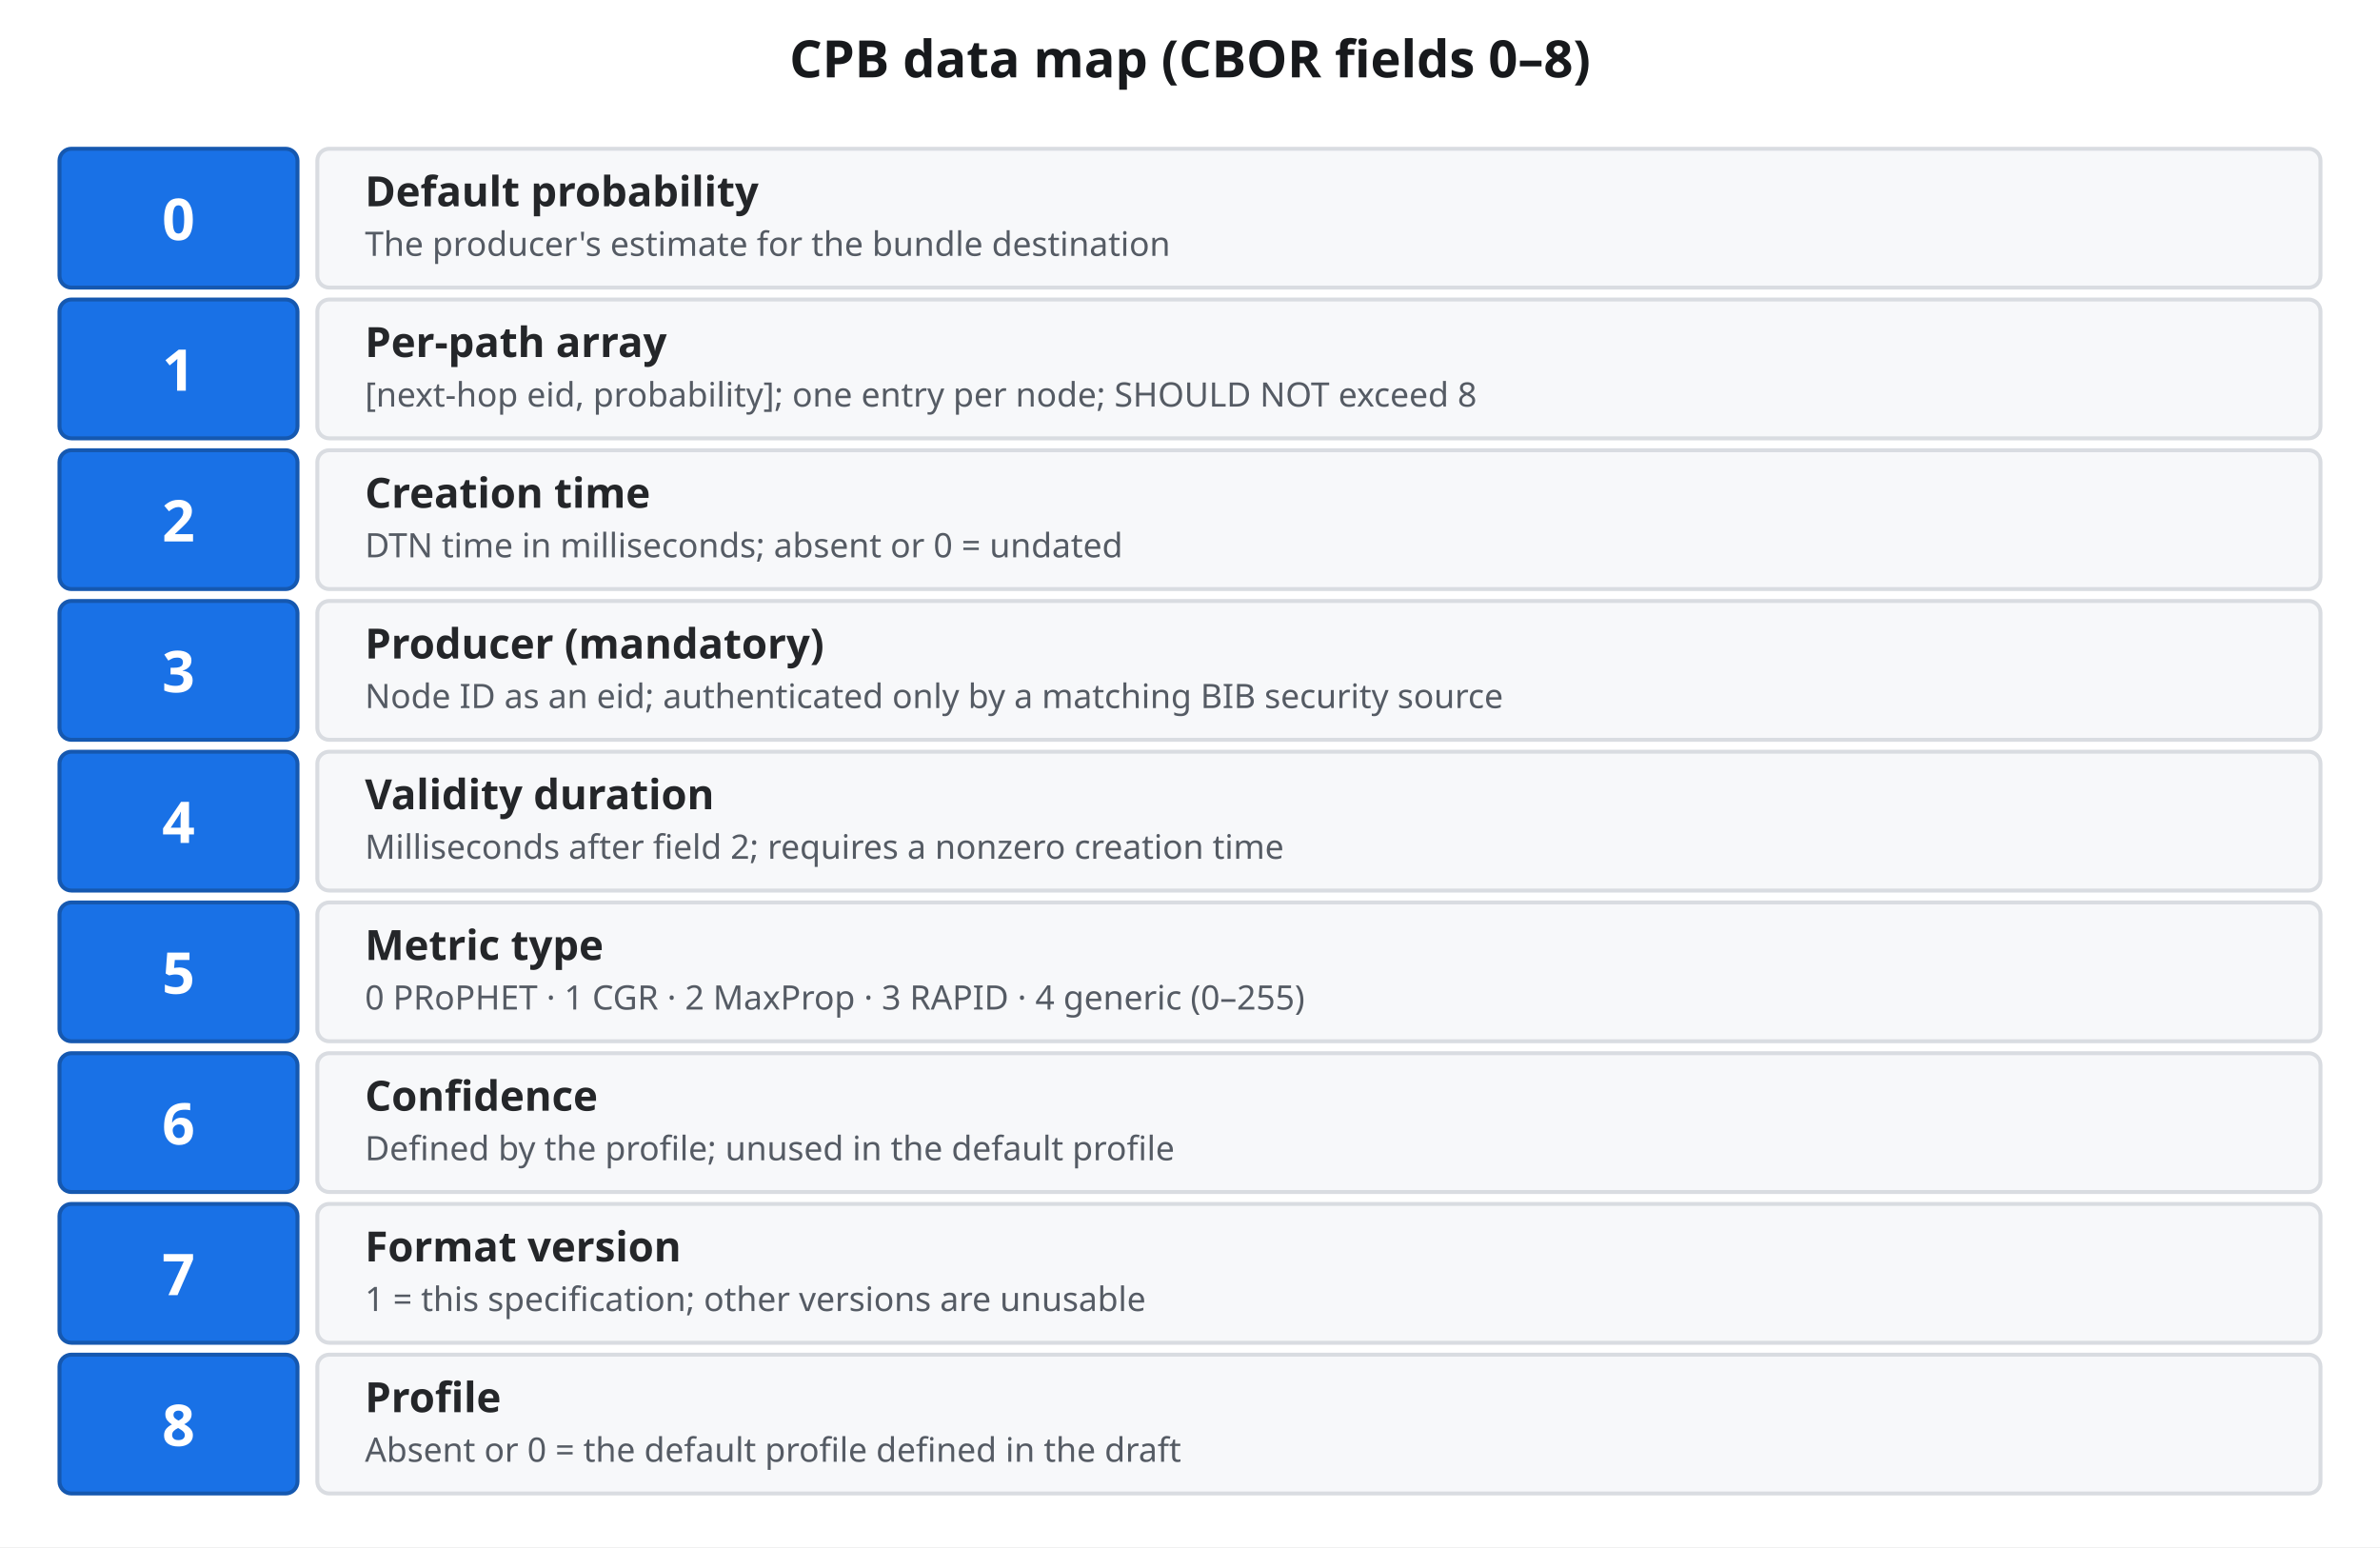
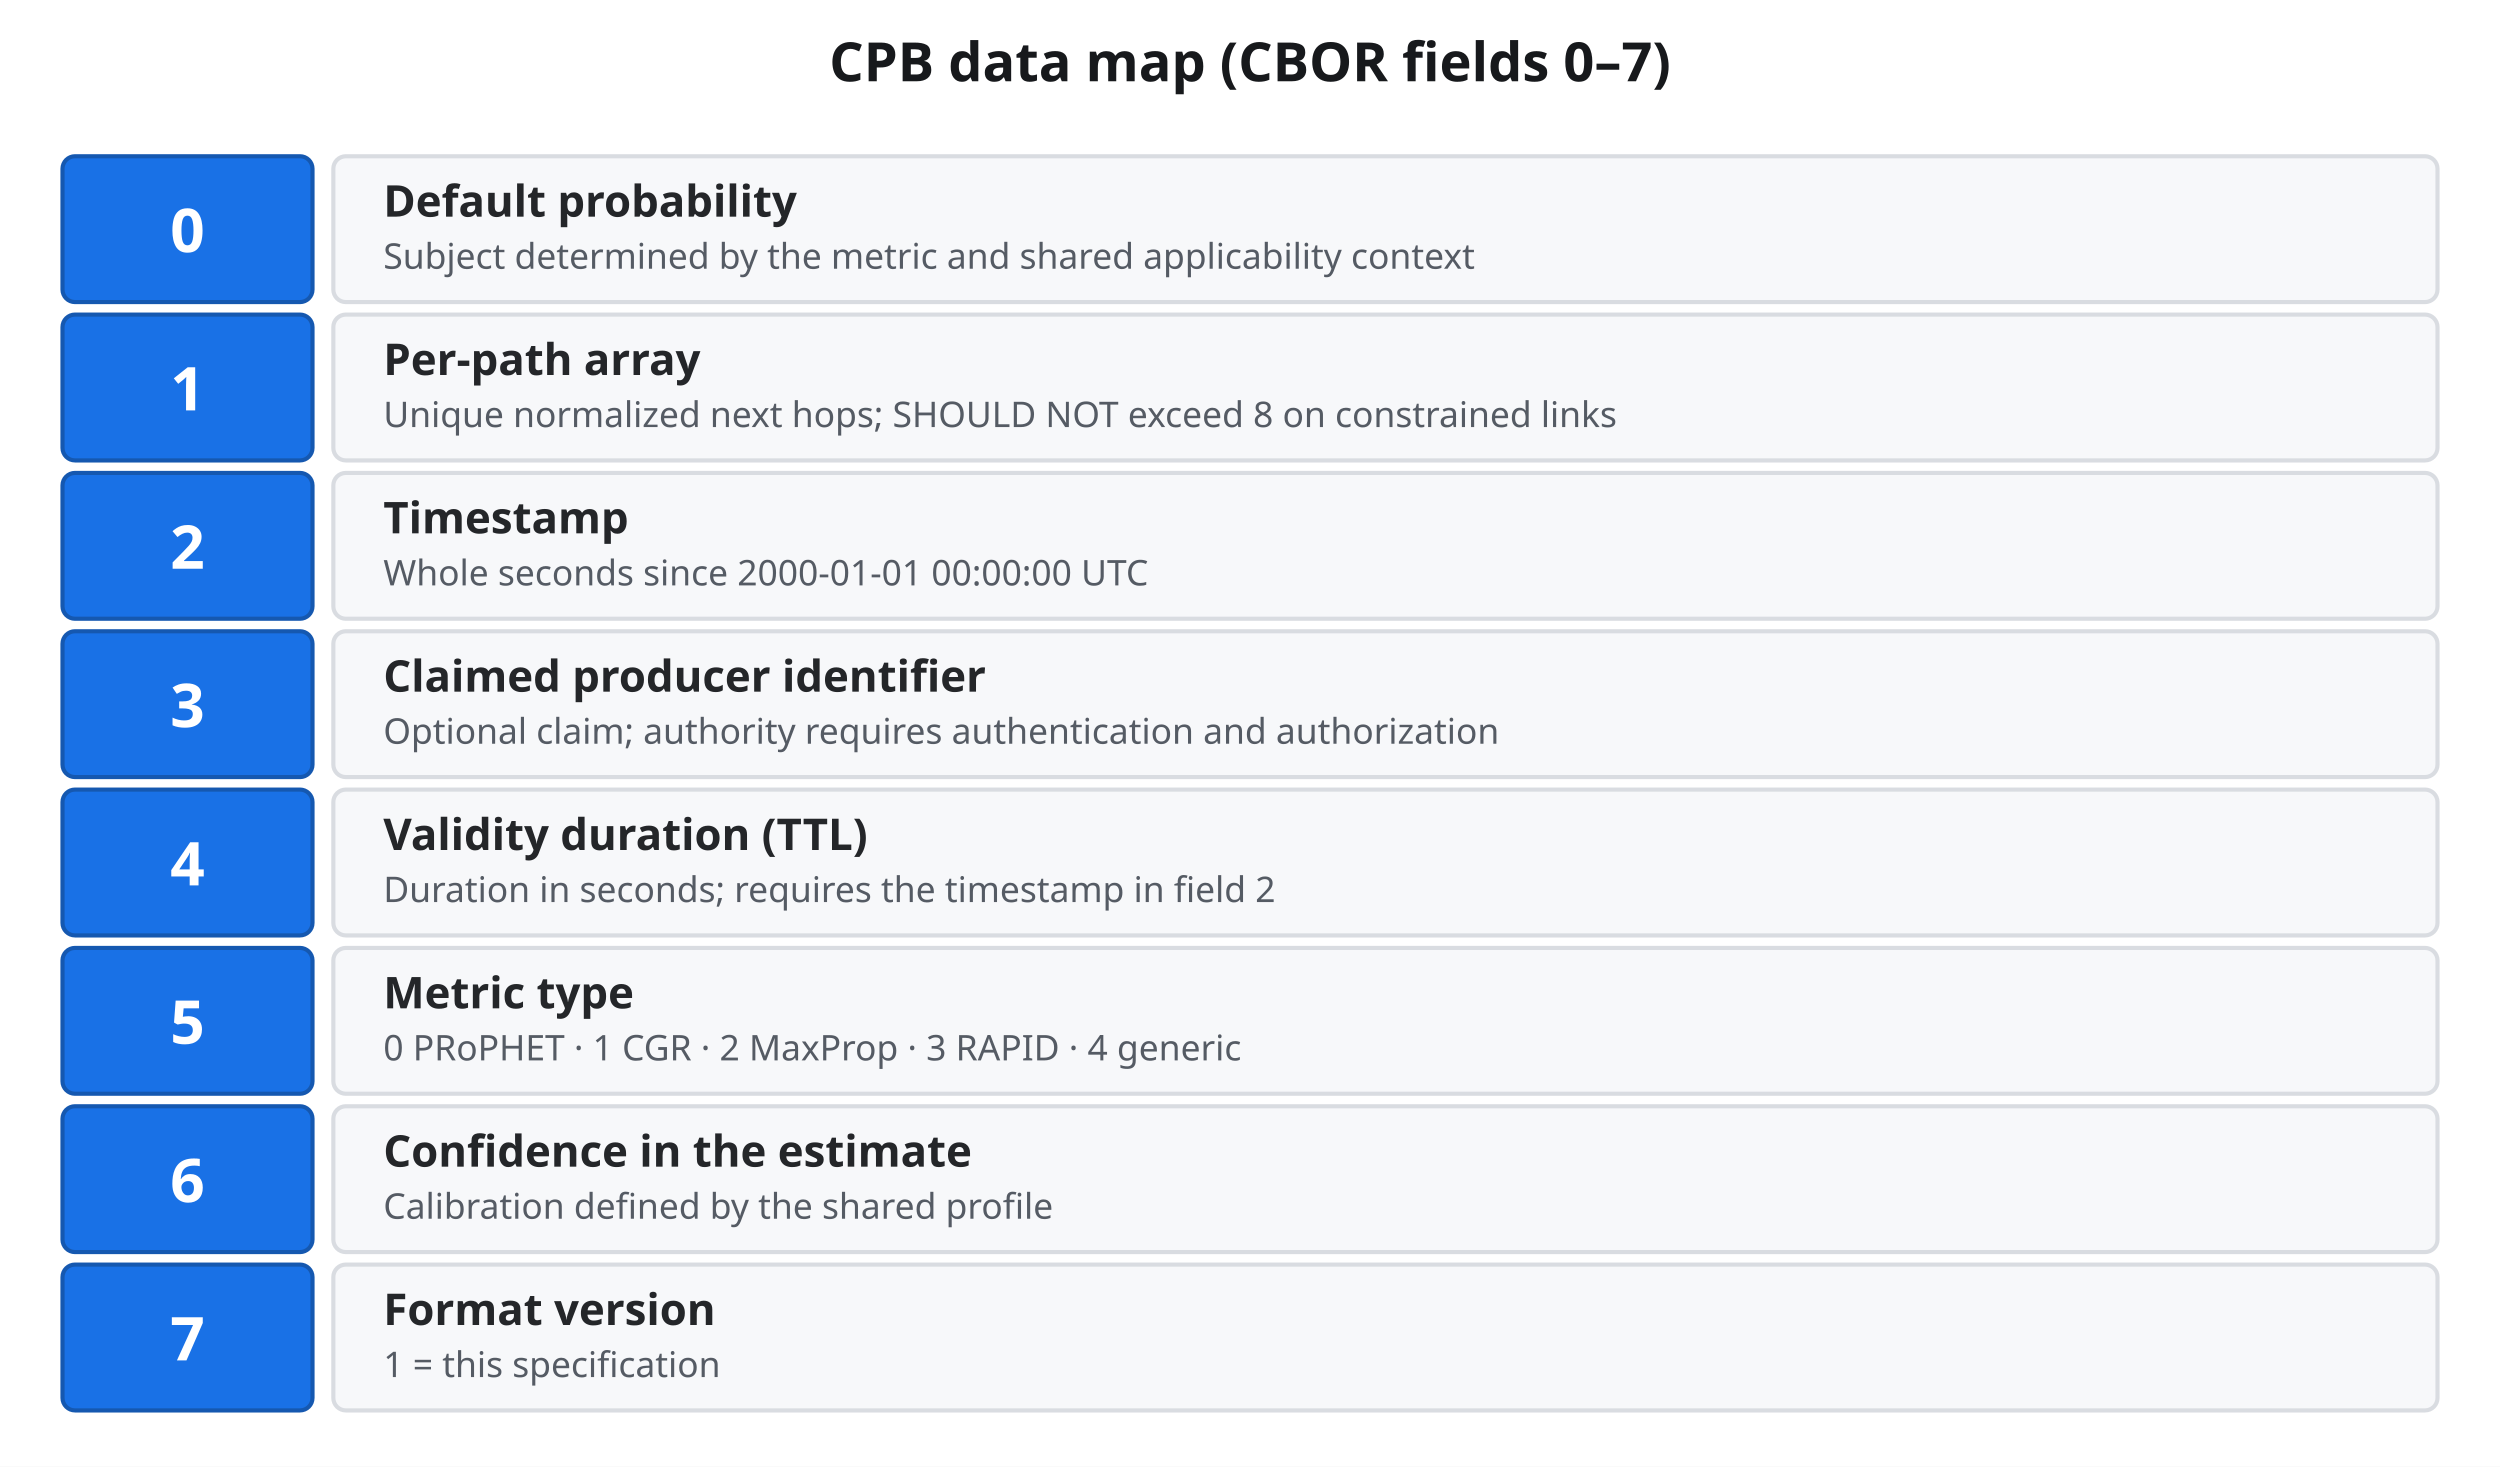
- <svg xmlns="http://www.w3.org/2000/svg" width="1200" height="780" viewBox="0 0 1200 780" role="img" aria-labelledby="title desc">
+ <svg xmlns="http://www.w3.org/2000/svg" width="1200" height="704" viewBox="0 0 1200 704" role="img" aria-labelledby="title desc">
  <style>
    text { font-family: sans-serif; }
    .heading { font-size: 26px; font-weight: 700; fill: #17191c; }
    .name { font-size: 21px; font-weight: 700; fill: #242629; }
    .detail { font-size: 17px; fill: #555b64; }
    .key { font-size: 29px; font-weight: 700; fill: white; text-anchor: middle; }
    .label { fill: #1971e6; stroke: #1558b0; stroke-width: 2; }
    .cell { fill: #f7f8fa; stroke: #d9dce1; stroke-width: 2; }
  </style>
-   <rect width="1200" height="780" fill="white" />
-   <text class="heading" x="600" y="39" text-anchor="middle">CPB data map (CBOR fields 0–8)</text>
+   <rect width="1200" height="704" fill="white" />
+   <text class="heading" x="600" y="39" text-anchor="middle">CPB data map (CBOR fields 0–7)</text>
  <defs>
    <g id="row">
      <rect class="label" x="30" width="120" height="70" rx="6" />
      <rect class="cell" x="160" width="1010" height="70" rx="6" />
    </g>
  </defs>
  <g transform="translate(0 75)">
    <use href="#row" />
    <text class="key" x="90" y="46">0</text>
    <text class="name" x="184" y="29">Default probability</text>
-     <text class="detail" x="184" y="54">The producer's estimate for the bundle destination</text>
+     <text class="detail" x="184" y="54">Subject determined by the metric and shared applicability context</text>
  </g>
  <g transform="translate(0 151)">
    <use href="#row" />
    <text class="key" x="90" y="46">1</text>
    <text class="name" x="184" y="29">Per-path array</text>
-     <text class="detail" x="184" y="54">[next-hop eid, probability]; one entry per node; SHOULD NOT exceed 8</text>
+     <text class="detail" x="184" y="54">Unique normalized next hops; SHOULD NOT exceed 8 on constrained links</text>
  </g>
  <g transform="translate(0 227)">
    <use href="#row" />
    <text class="key" x="90" y="46">2</text>
-     <text class="name" x="184" y="29">Creation time</text>
-     <text class="detail" x="184" y="54">DTN time in milliseconds; absent or 0 = undated</text>
+     <text class="name" x="184" y="29">Timestamp</text>
+     <text class="detail" x="184" y="54">Whole seconds since 2000-01-01 00:00:00 UTC</text>
  </g>
  <g transform="translate(0 303)">
    <use href="#row" />
    <text class="key" x="90" y="46">3</text>
-     <text class="name" x="184" y="29">Producer (mandatory)</text>
-     <text class="detail" x="184" y="54">Node ID as an eid; authenticated only by a matching BIB security source</text>
+     <text class="name" x="184" y="29">Claimed producer identifier</text>
+     <text class="detail" x="184" y="54">Optional claim; authority requires authentication and authorization</text>
  </g>
  <g transform="translate(0 379)">
    <use href="#row" />
    <text class="key" x="90" y="46">4</text>
-     <text class="name" x="184" y="29">Validity duration</text>
-     <text class="detail" x="184" y="54">Milliseconds after field 2; requires a nonzero creation time</text>
+     <text class="name" x="184" y="29">Validity duration (TTL)</text>
+     <text class="detail" x="184" y="54">Duration in seconds; requires the timestamp in field 2</text>
  </g>
  <g transform="translate(0 455)">
    <use href="#row" />
    <text class="key" x="90" y="46">5</text>
    <text class="name" x="184" y="29">Metric type</text>
-     <text class="detail" x="184" y="54">0 PRoPHET · 1 CGR · 2 MaxProp · 3 RAPID · 4 generic (0–255)</text>
+     <text class="detail" x="184" y="54">0 PRoPHET · 1 CGR · 2 MaxProp · 3 RAPID · 4 generic</text>
  </g>
  <g transform="translate(0 531)">
    <use href="#row" />
    <text class="key" x="90" y="46">6</text>
-     <text class="name" x="184" y="29">Confidence</text>
-     <text class="detail" x="184" y="54">Defined by the profile; unused in the default profile</text>
+     <text class="name" x="184" y="29">Confidence in the estimate</text>
+     <text class="detail" x="184" y="54">Calibration defined by the shared profile</text>
  </g>
  <g transform="translate(0 607)">
    <use href="#row" />
    <text class="key" x="90" y="46">7</text>
    <text class="name" x="184" y="29">Format version</text>
-     <text class="detail" x="184" y="54">1 = this specification; other versions are unusable</text>
-   </g>
-   <g transform="translate(0 683)">
-     <use href="#row" />
-     <text class="key" x="90" y="46">8</text>
-     <text class="name" x="184" y="29">Profile</text>
-     <text class="detail" x="184" y="54">Absent or 0 = the default profile defined in the draft</text>
+     <text class="detail" x="184" y="54">1 = this specification</text>
  </g>
</svg>
